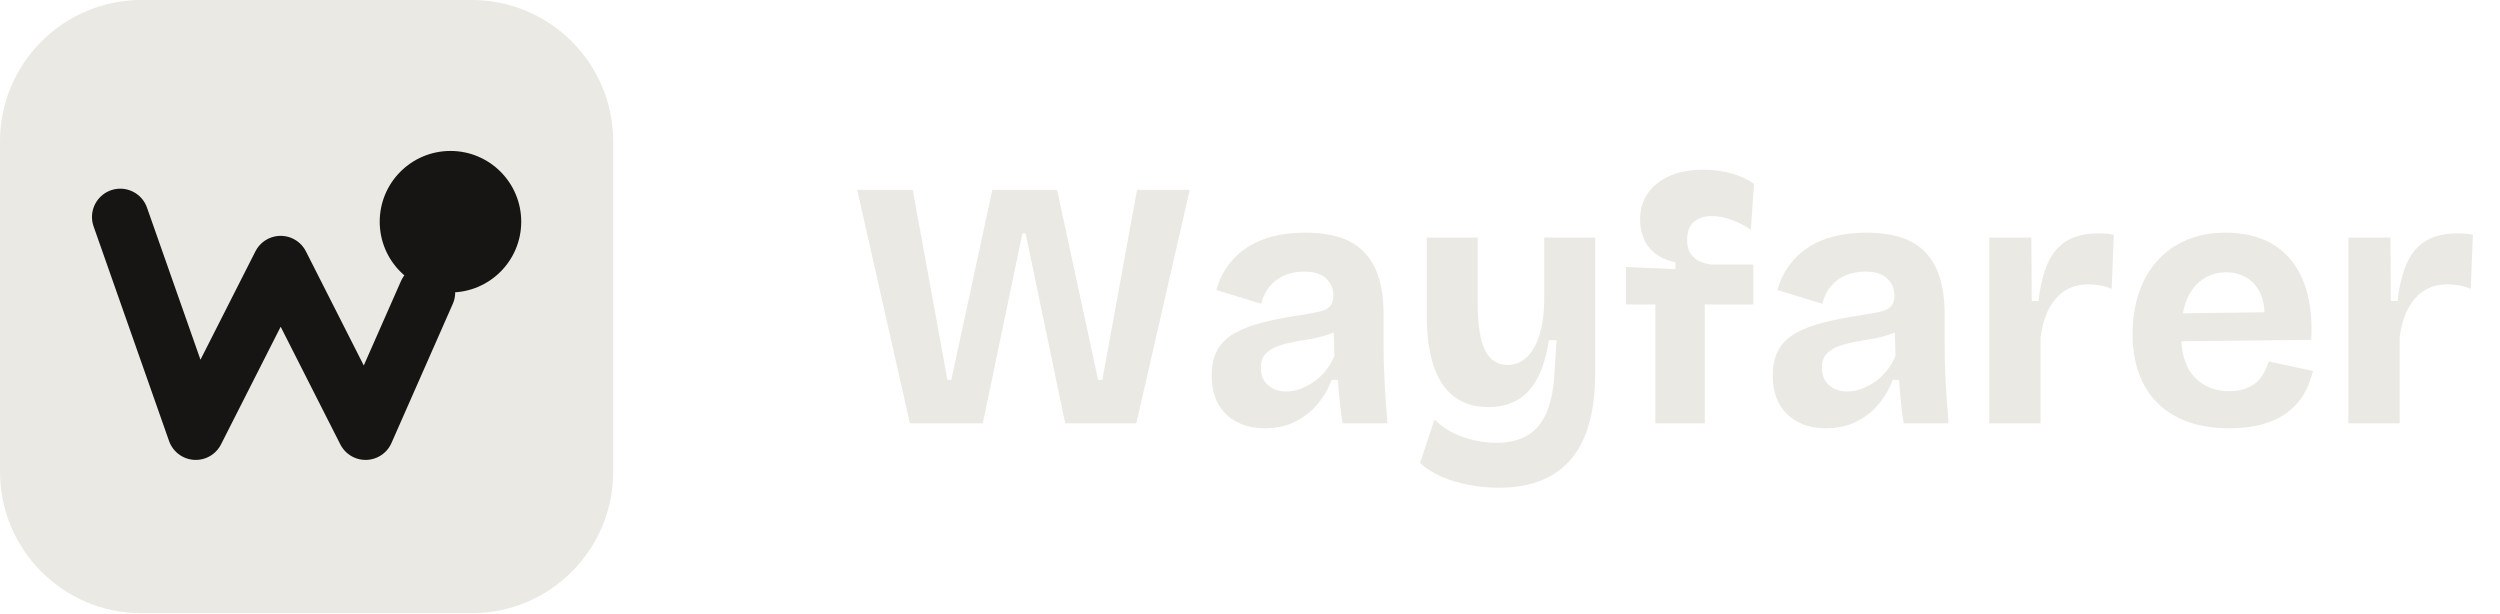
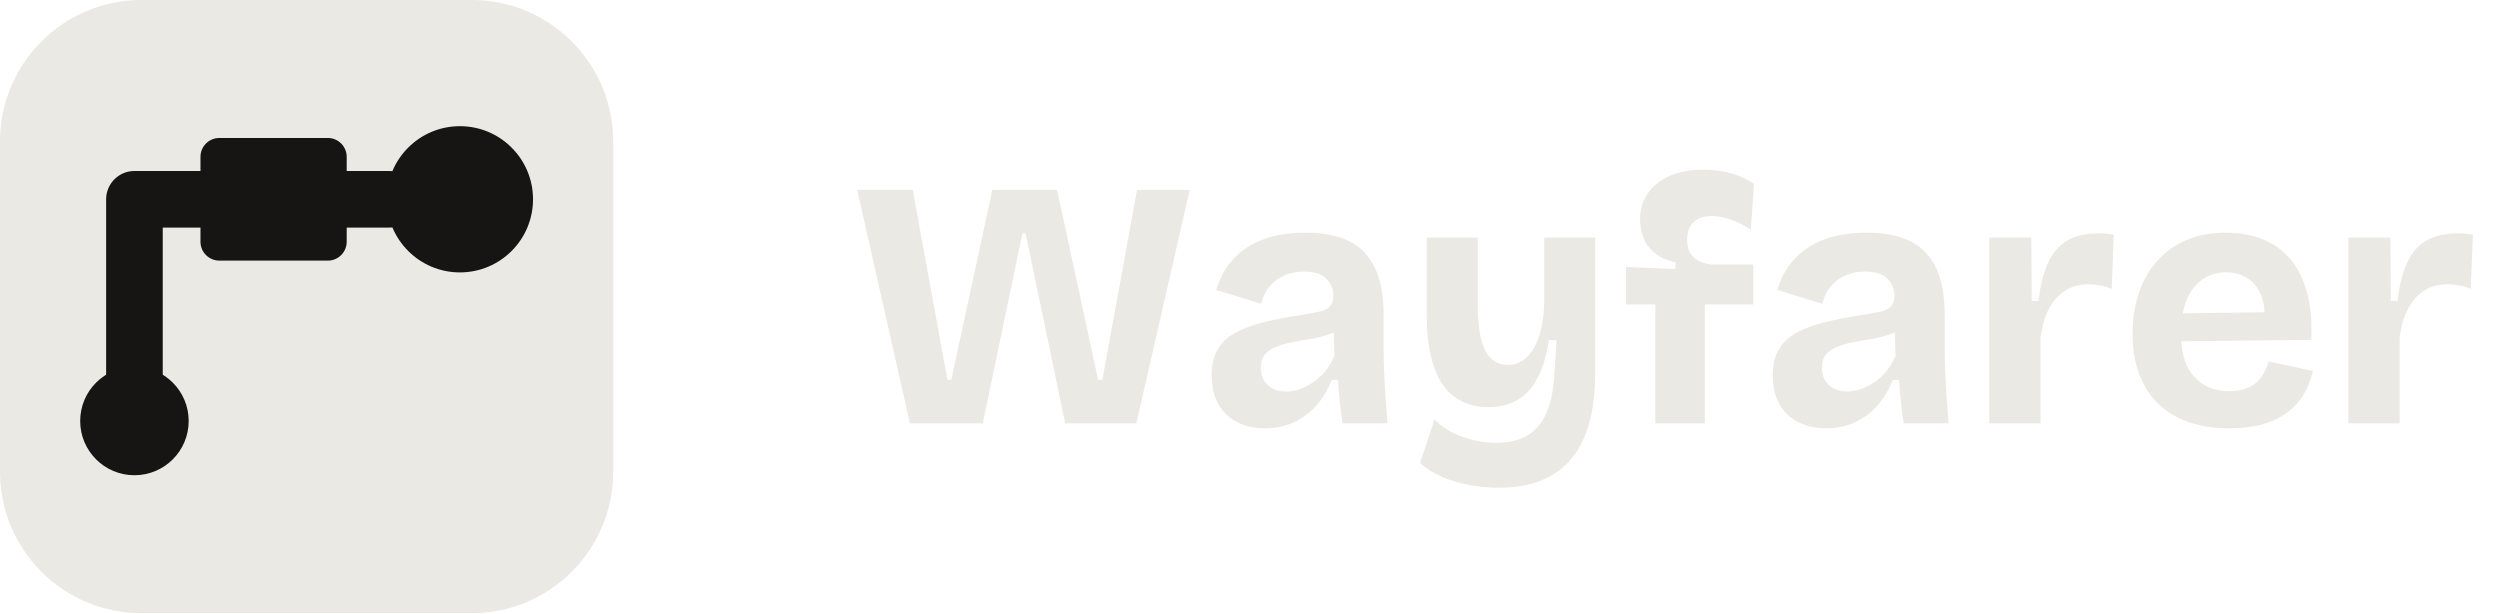
<svg xmlns="http://www.w3.org/2000/svg" viewBox="0 0 106 26">
  <rect width="26" height="26" rx="6" fill="#EBE9E4" />
-   <path d="M5.1 9.2L8.3 18.3L11.9 11.2L15.5 18.3L18.1 12.4" fill="none" stroke="#161513" stroke-width="2.4" stroke-linecap="round" stroke-linejoin="round" />
-   <circle cx="19.1" cy="9.4" r="3" fill="#161513" />
+   <path d="M5.7 17.85V8.45H16.5" fill="none" stroke="#161513" stroke-width="2.4" stroke-linecap="round" stroke-linejoin="round" />
+   <circle cx="5.7" cy="17.85" r="2.3" fill="#161513" />
+   <rect x="8.5" y="5.85" width="6.2" height="5.2" rx="0.8" fill="#161513" />
+   <circle cx="19.5" cy="8.45" r="3.1" fill="#161513" />
  <path transform="translate(36 17.95) scale(0.15)" fill="#EBE9E4" d="M37.80 0.00L17.20 0.00L2.30 -66.00L18.00 -66.00L27.80 -12.30L28.90 -12.30L40.50 -66.00L58.80 -66.00L70.40 -12.30L71.60 -12.30L81.40 -66.00L96.30 -66.00L81.20 0.00L61.10 0.00L49.90 -53.70L49.00 -53.70L37.80 0.00ZM117.50 1.40L117.50 1.40Q113.10 1.40 109.70 -0.35Q106.30 -2.10 104.40 -5.40Q102.50 -8.70 102.50 -13.60L102.50 -13.60Q102.50 -17.90 104.15 -20.80Q105.80 -23.70 109.00 -25.50Q112.20 -27.30 116.90 -28.50Q121.60 -29.70 127.60 -30.60L127.60 -30.60Q130.80 -31.10 132.85 -31.55Q134.90 -32.00 135.90 -33.05Q136.90 -34.10 136.90 -36.10L136.90 -36.10Q136.90 -38.90 134.90 -40.90Q132.90 -42.90 128.60 -42.90L128.60 -42.90Q125.70 -42.90 123.25 -41.90Q120.80 -40.90 119.05 -38.90Q117.30 -36.90 116.50 -33.80L116.50 -33.80L103.80 -37.70Q105.00 -41.80 107.25 -44.80Q109.50 -47.80 112.70 -49.85Q115.90 -51.90 120.00 -52.90Q124.10 -53.90 128.90 -53.90L128.90 -53.90Q136.60 -53.90 141.45 -51.45Q146.30 -49.00 148.70 -43.85Q151.10 -38.70 151.10 -30.60L151.10 -30.60L151.10 -21.60Q151.10 -18.10 151.25 -14.50Q151.40 -10.90 151.65 -7.25Q151.90 -3.60 152.20 0.00L152.20 0.00L139.50 0.00Q139.10 -2.50 138.75 -5.75Q138.40 -9.00 138.20 -12.30L138.20 -12.30L136.40 -12.30Q135.00 -8.50 132.40 -5.40Q129.80 -2.30 126.05 -0.45Q122.30 1.40 117.50 1.40ZM123.60 -9.00L123.60 -9.00Q125.50 -9.00 127.45 -9.70Q129.40 -10.40 131.25 -11.65Q133.10 -12.90 134.65 -14.80Q136.20 -16.70 137.20 -19.10L137.20 -19.10L137.00 -25.70Q136.10 -25.30 135.10 -25.00L135.10 -25.00Q132.70 -24.20 130.15 -23.80Q127.60 -23.40 125.10 -22.90Q122.60 -22.40 120.65 -21.60Q118.70 -20.80 117.55 -19.45Q116.40 -18.10 116.40 -15.70L116.40 -15.70Q116.40 -12.60 118.40 -10.80Q120.40 -9.00 123.60 -9.00ZM183.60 18.20L183.60 18.20Q179.60 18.20 175.45 17.45Q171.30 16.70 167.65 15.15Q164.00 13.60 161.40 11.20L161.40 11.20L165.50 -1.10Q168.70 2.20 173.50 3.85Q178.30 5.50 183.00 5.50L183.00 5.50Q188.30 5.50 191.85 3.35Q195.40 1.20 197.25 -3.25Q199.10 -7.70 199.40 -14.40L199.40 -14.40L200.00 -23.50L197.80 -23.50Q196.80 -16.90 194.55 -12.70Q192.30 -8.50 188.85 -6.55Q185.40 -4.60 180.70 -4.60L180.70 -4.60Q175.00 -4.60 171.10 -7.50Q167.20 -10.40 165.25 -16.20Q163.30 -22.00 163.30 -30.50L163.30 -30.50L163.30 -52.50L177.70 -52.50L177.70 -34.00Q177.70 -24.70 179.80 -20.60Q181.90 -16.50 186.20 -16.50L186.20 -16.50Q188.50 -16.50 190.40 -17.75Q192.30 -19.00 193.65 -21.40Q195.00 -23.80 195.75 -27.25Q196.50 -30.70 196.50 -35.10L196.50 -35.10L196.50 -52.50L210.90 -52.50L210.90 -13.90Q210.90 -7.60 209.80 -2.45Q208.70 2.70 206.55 6.55Q204.40 10.40 201.10 13.00Q197.80 15.60 193.45 16.90Q189.10 18.20 183.60 18.20ZM241.90 0.00L227.90 0.00L227.90 -33.60L219.60 -33.60L219.60 -44.20L233.60 -43.60L233.60 -45.50Q230.10 -46.30 227.85 -48.05Q225.60 -49.80 224.60 -52.30Q223.60 -54.80 223.60 -57.60L223.60 -57.60Q223.60 -61.90 225.80 -65.05Q228.00 -68.20 232.00 -69.95Q236.00 -71.70 241.40 -71.70L241.40 -71.70Q246.00 -71.70 249.75 -70.55Q253.50 -69.40 255.80 -67.70L255.80 -67.70L254.90 -54.70Q252.50 -56.40 249.50 -57.50Q246.50 -58.60 243.80 -58.60L243.80 -58.60Q240.80 -58.60 238.85 -57.00Q236.90 -55.40 236.90 -51.80L236.90 -51.80Q236.90 -49.30 237.95 -47.85Q239.00 -46.40 240.55 -45.75Q242.10 -45.10 243.60 -44.90L243.60 -44.90L255.60 -44.90L255.60 -33.60L241.90 -33.60L241.90 0.00ZM276.10 1.40L276.10 1.40Q271.70 1.40 268.30 -0.35Q264.90 -2.10 263.00 -5.40Q261.10 -8.70 261.10 -13.60L261.10 -13.60Q261.10 -17.90 262.75 -20.80Q264.40 -23.70 267.60 -25.50Q270.80 -27.30 275.50 -28.50Q280.20 -29.70 286.20 -30.60L286.20 -30.60Q289.40 -31.10 291.45 -31.55Q293.50 -32.00 294.50 -33.05Q295.50 -34.10 295.50 -36.10L295.50 -36.10Q295.50 -38.90 293.50 -40.90Q291.50 -42.90 287.20 -42.90L287.20 -42.90Q284.30 -42.90 281.85 -41.90Q279.40 -40.90 277.65 -38.90Q275.90 -36.90 275.10 -33.80L275.10 -33.80L262.40 -37.70Q263.60 -41.80 265.85 -44.80Q268.10 -47.80 271.30 -49.85Q274.50 -51.90 278.60 -52.90Q282.70 -53.90 287.50 -53.90L287.50 -53.90Q295.20 -53.90 300.05 -51.45Q304.90 -49.00 307.30 -43.85Q309.70 -38.70 309.70 -30.60L309.70 -30.60L309.70 -21.60Q309.70 -18.10 309.85 -14.50Q310.00 -10.90 310.25 -7.25Q310.50 -3.60 310.80 0.00L310.80 0.00L298.10 0.00Q297.70 -2.50 297.35 -5.75Q297.00 -9.00 296.80 -12.30L296.80 -12.30L295.00 -12.30Q293.60 -8.50 291.00 -5.40Q288.40 -2.30 284.65 -0.45Q280.90 1.40 276.10 1.40ZM282.20 -9.00L282.20 -9.00Q284.10 -9.00 286.05 -9.70Q288.00 -10.40 289.85 -11.65Q291.70 -12.90 293.25 -14.80Q294.80 -16.70 295.80 -19.10L295.80 -19.10L295.60 -25.70Q294.70 -25.30 293.70 -25.00L293.70 -25.00Q291.30 -24.20 288.75 -23.80Q286.20 -23.40 283.70 -22.90Q281.20 -22.40 279.25 -21.60Q277.30 -20.80 276.15 -19.45Q275.00 -18.10 275.00 -15.70L275.00 -15.70Q275.00 -12.60 277.00 -10.80Q279.00 -9.00 282.20 -9.00ZM336.80 0.00L322.30 0.00L322.30 -52.50L334.20 -52.50L334.30 -34.60L336.20 -34.60Q337.00 -41.30 338.95 -45.50Q340.90 -49.70 344.40 -51.70Q347.90 -53.70 353.10 -53.70L353.10 -53.70Q354.00 -53.70 355.05 -53.65Q356.10 -53.60 357.50 -53.30L357.50 -53.30L356.90 -38.00Q355.40 -38.70 353.60 -39.00Q351.80 -39.30 350.40 -39.30L350.40 -39.30Q346.50 -39.30 343.70 -37.50Q340.90 -35.70 339.15 -32.35Q337.40 -29.00 336.80 -24.20L336.80 -24.20L336.80 0.00ZM390.10 1.40L390.10 1.40Q383.60 1.40 378.55 -0.40Q373.50 -2.20 370.00 -5.60Q366.50 -9.00 364.65 -14.00Q362.80 -19.00 362.80 -25.30L362.80 -25.30Q362.80 -31.50 364.55 -36.75Q366.30 -42.00 369.70 -45.85Q373.10 -49.70 378.00 -51.80Q382.90 -53.90 389.10 -53.90L389.10 -53.90Q395.10 -53.90 399.80 -51.95Q404.50 -50.00 407.65 -46.10Q410.80 -42.20 412.25 -36.55Q413.70 -30.90 413.30 -23.60L413.30 -23.60L376.60 -23.20Q377.00 -16.50 380.30 -13.10L380.30 -13.10Q384.00 -9.10 390.10 -9.10L390.10 -9.10Q392.90 -9.10 394.85 -9.85Q396.80 -10.60 398.05 -11.80Q399.30 -13.00 400.05 -14.50Q400.80 -16.00 401.30 -17.50L401.30 -17.50L413.80 -14.80Q412.90 -11.10 411.15 -8.15Q409.40 -5.20 406.50 -3.05Q403.60 -0.90 399.55 0.25Q395.50 1.40 390.10 1.40ZM377.00 -31.10L377.00 -31.10L400.10 -31.40Q400.00 -34.10 399.20 -36.10L399.20 -36.10Q397.80 -39.50 395.15 -41.10Q392.50 -42.70 389.30 -42.70L389.30 -42.70Q385.50 -42.70 382.60 -40.70Q379.70 -38.70 378.10 -34.90L378.10 -34.90Q377.40 -33.10 377.00 -31.10ZM438.30 0.00L423.80 0.00L423.80 -52.50L435.70 -52.50L435.80 -34.60L437.70 -34.60Q438.50 -41.30 440.45 -45.50Q442.40 -49.70 445.90 -51.70Q449.40 -53.70 454.60 -53.70L454.60 -53.70Q455.50 -53.70 456.55 -53.65Q457.60 -53.60 459.00 -53.30L459.00 -53.30L458.40 -38.00Q456.90 -38.70 455.10 -39.00Q453.30 -39.30 451.90 -39.30L451.90 -39.30Q448.00 -39.30 445.20 -37.50Q442.40 -35.70 440.65 -32.35Q438.90 -29.00 438.30 -24.20L438.30 -24.20L438.30 0.00Z" />
</svg>
